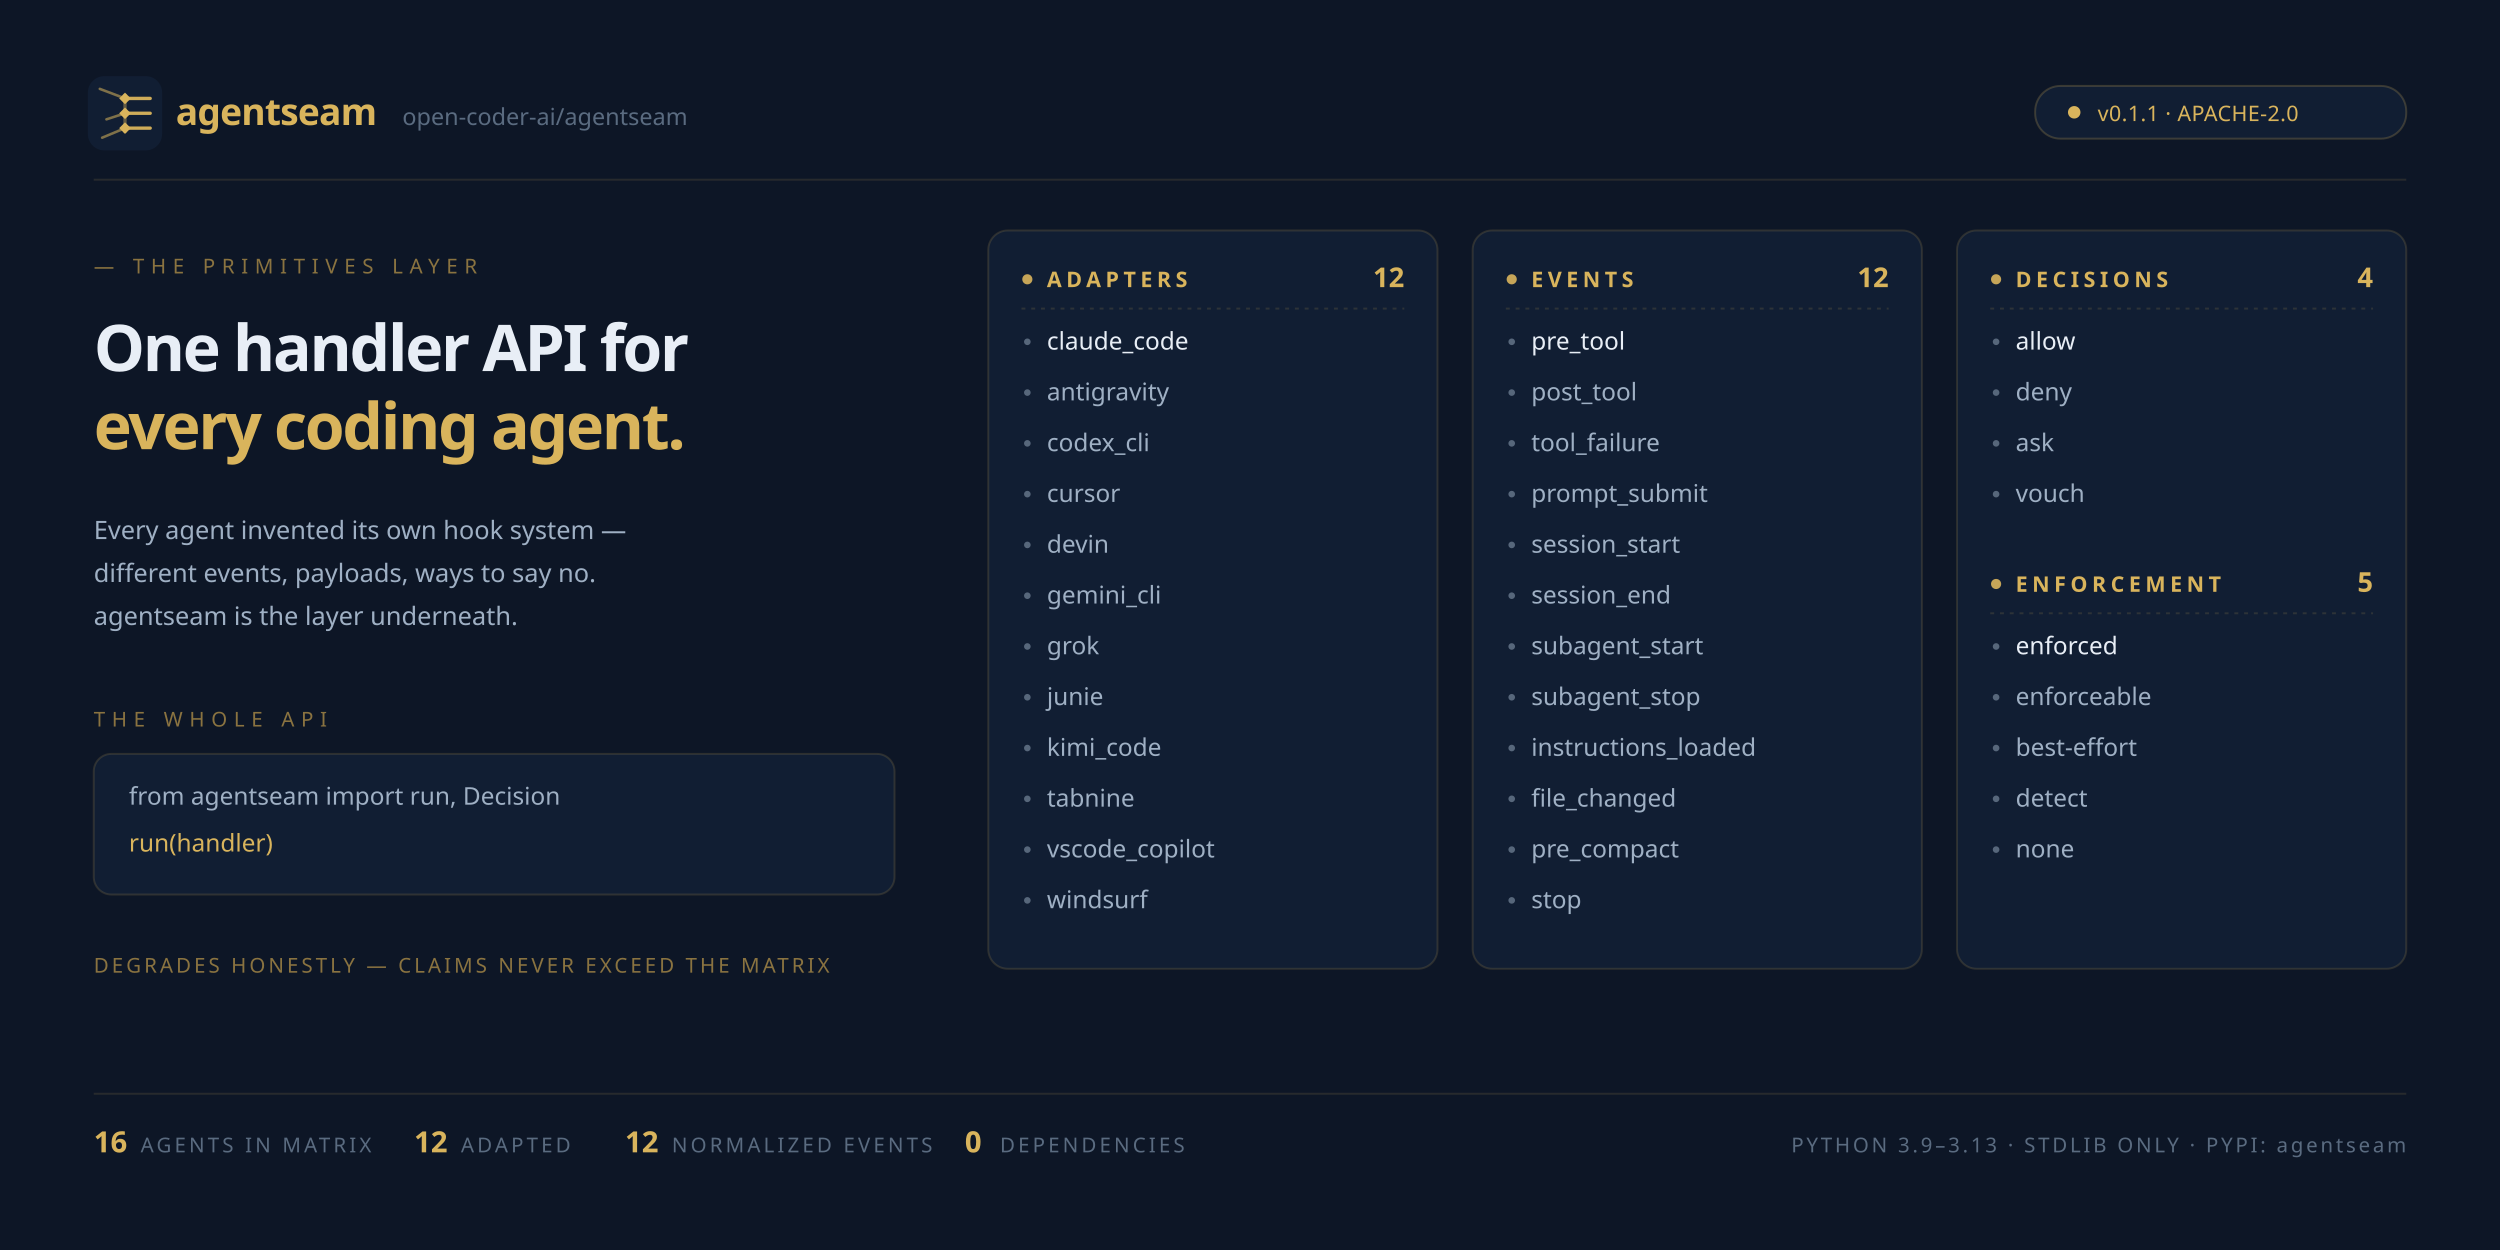
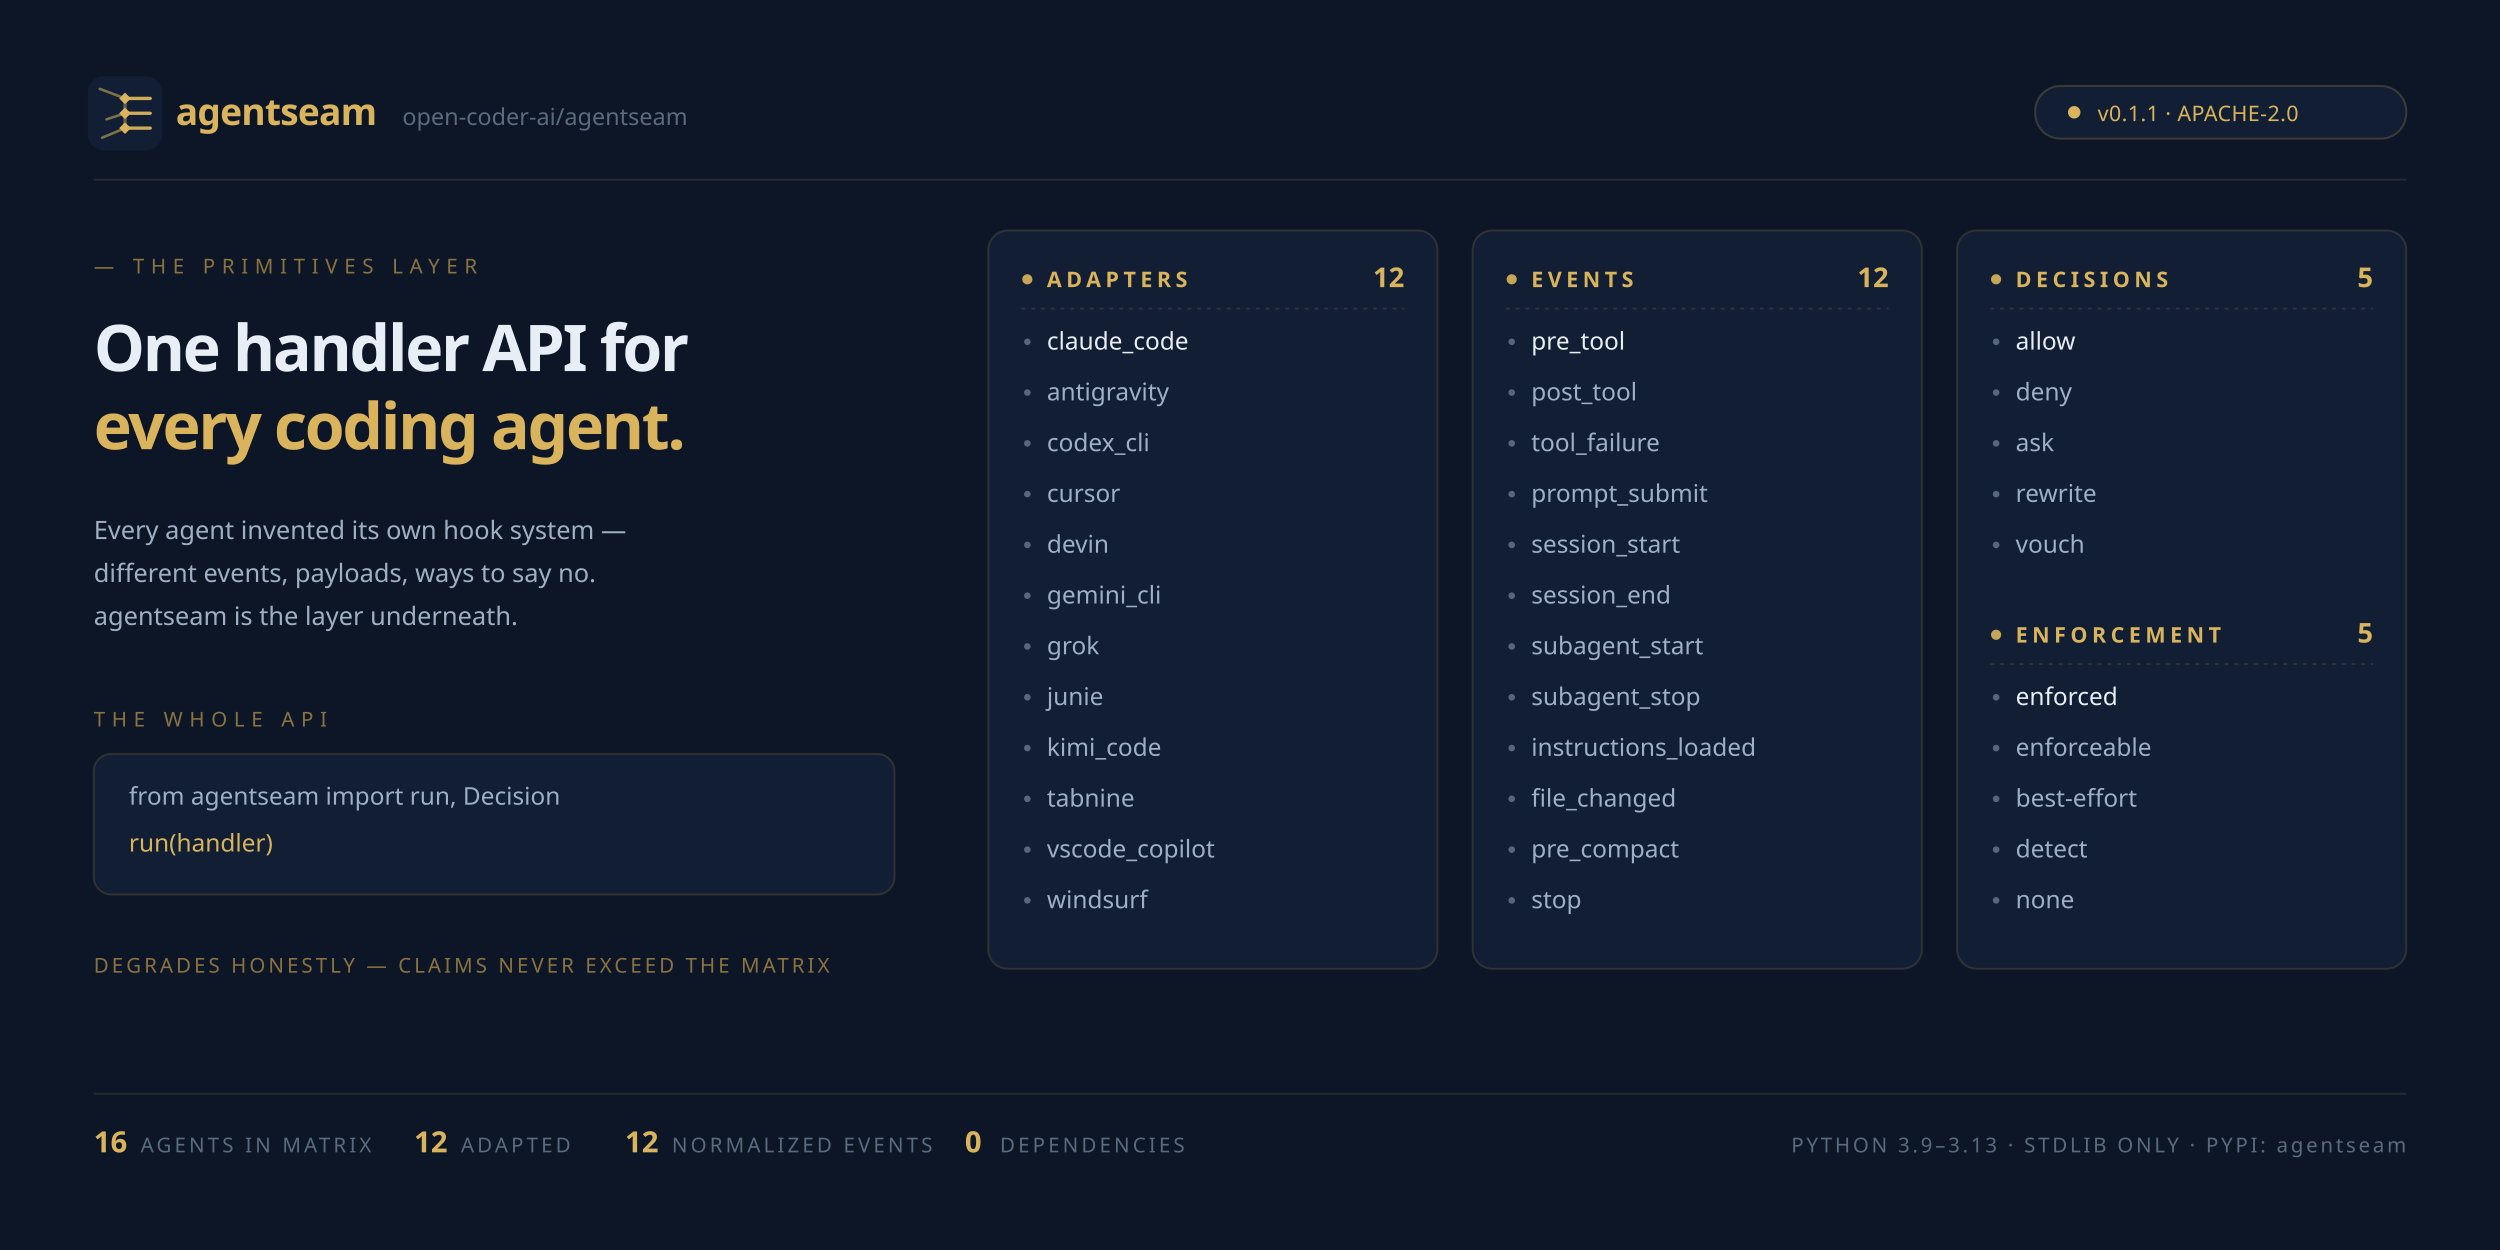
- <svg xmlns="http://www.w3.org/2000/svg" width="1280" height="640" viewBox="0 0 1280 640" role="img" aria-label="agentseam — the primitives layer for every coding agent: one handler API over per-agent hooks, instruction files, plugin packaging, and config. 12 adapters (claude_code, antigravity, codex_cli, cursor, devin, gemini_cli, grok, junie, kimi_code, tabnine, vscode_copilot, windsurf); 12 normalized events (pre_tool, post_tool, tool_failure, prompt_submit, session_start, session_end, subagent_start, subagent_stop, instructions_loaded, file_changed, pre_compact, stop); 4 decision outcomes (allow, deny, ask, vouch); and the 5 honest enforcement levels a consumer may claim (enforced, enforceable, best-effort, detect, none). 16 agents in the capability matrix, 12 adapted, zero dependencies, Apache-2.0, version 0.1.1.">
+ <svg xmlns="http://www.w3.org/2000/svg" width="1280" height="640" viewBox="0 0 1280 640" role="img" aria-label="agentseam — the primitives layer for every coding agent: one handler API over per-agent hooks, instruction files, plugin packaging, and config. 12 adapters (claude_code, antigravity, codex_cli, cursor, devin, gemini_cli, grok, junie, kimi_code, tabnine, vscode_copilot, windsurf); 12 normalized events (pre_tool, post_tool, tool_failure, prompt_submit, session_start, session_end, subagent_start, subagent_stop, instructions_loaded, file_changed, pre_compact, stop); 5 decision outcomes (allow, deny, ask, rewrite, vouch); and the 5 honest enforcement levels a consumer may claim (enforced, enforceable, best-effort, detect, none). 16 agents in the capability matrix, 12 adapted, zero dependencies, Apache-2.0, version 0.1.1.">
  <rect width="1280" height="640" fill="#0D1626" />
  <rect x="45.0" y="39.0" width="38" height="38" rx="8.4" fill="#111E33" />
  <line x1="51.1" y1="45.5" x2="64.0" y2="50.4" stroke="#D9B45C" stroke-width="1.33" stroke-opacity="0.55" stroke-linecap="round" />
  <line x1="64.0" y1="50.4" x2="76.9" y2="50.4" stroke="#D9B45C" stroke-width="1.71" stroke-opacity="0.95" stroke-linecap="round" />
  <line x1="54.5" y1="61.1" x2="64.0" y2="58.0" stroke="#D9B45C" stroke-width="1.33" stroke-opacity="0.55" stroke-linecap="round" />
  <line x1="64.0" y1="58.0" x2="76.9" y2="58.0" stroke="#D9B45C" stroke-width="1.71" stroke-opacity="0.95" stroke-linecap="round" />
  <line x1="52.3" y1="70.5" x2="64.0" y2="65.6" stroke="#D9B45C" stroke-width="1.33" stroke-opacity="0.55" stroke-linecap="round" />
  <line x1="64.0" y1="65.6" x2="76.9" y2="65.6" stroke="#D9B45C" stroke-width="1.71" stroke-opacity="0.95" stroke-linecap="round" />
  <line x1="64.0" y1="48.1" x2="64.0" y2="67.9" stroke="#D9B45C" stroke-width="1.71" stroke-opacity="0.42" />
  <rect x="61.9" y="48.3" width="4.2" height="4.2" transform="rotate(45 64.0 50.4)" fill="#D9B45C" />
  <rect x="61.9" y="55.9" width="4.2" height="4.2" transform="rotate(45 64.0 58.0)" fill="#D9B45C" />
  <rect x="61.9" y="63.5" width="4.2" height="4.2" transform="rotate(45 64.0 65.6)" fill="#D9B45C" />
  <text x="90" y="64" font-family="Geist Mono" font-size="19" font-weight="700" letter-spacing="-0.4" fill="#D9B45C">agentseam</text>
  <text x="206" y="64" font-family="Geist Mono" font-size="12" fill="#5A6B80">open-coder-ai/agentseam</text>
  <rect x="1042" y="44" width="190" height="27" rx="13" fill="#111E33" stroke="#D9B45C" stroke-opacity="0.22" />
  <circle cx="1062" cy="57.5" r="3.2" fill="#D9B45C" />
  <text x="1074" y="62" font-family="Geist Mono" font-size="11" letter-spacing="0.2" fill="#D9B45C">v0.1.1 · APACHE-2.0</text>
  <line x1="48" y1="92" x2="1232" y2="92" stroke="#D9B45C" stroke-opacity="0.13" stroke-width="1" />
  <text x="48" y="140" font-family="Geist Mono" font-size="10.5" letter-spacing="3.4" fill="#8A7340">— THE PRIMITIVES LAYER</text>
  <text x="48" y="190" font-family="Geist Mono" font-size="33" font-weight="700" letter-spacing="-1.2" fill="#E8EEF6">One handler API for</text>
  <text x="48" y="230" font-family="Geist Mono" font-size="33" font-weight="700" letter-spacing="-1.2" fill="#D9B45C">every coding agent.</text>
  <text x="48" y="276" font-family="Geist Mono" font-size="13" fill="#9FB0C4">Every agent invented its own hook system —</text>
  <text x="48" y="298" font-family="Geist Mono" font-size="13" fill="#9FB0C4">different events, payloads, ways to say no.</text>
  <text x="48" y="320" font-family="Geist Mono" font-size="13" fill="#9FB0C4">agentseam is the layer underneath.</text>
  <text x="48" y="372" font-family="Geist Mono" font-size="10.5" letter-spacing="3.4" fill="#8A7340">THE WHOLE API</text>
  <rect x="48" y="386" width="410" height="72" rx="9" fill="#111E33" stroke="#D9B45C" stroke-opacity="0.16" />
  <text x="66" y="412" font-family="Geist Mono" font-size="12.5" fill="#9FB0C4">from agentseam import run, Decision</text>
  <text x="66" y="436" font-family="Geist Mono" font-size="12.5" fill="#D9B45C">run(handler)</text>
  <text x="48" y="498" font-family="Geist Mono" font-size="10.5" letter-spacing="1.55" fill="#8A7340">DEGRADES HONESTLY — CLAIMS NEVER EXCEED THE MATRIX</text>
  <rect x="506" y="118" width="230" height="378" rx="10" fill="#111E33" stroke="#D9B45C" stroke-opacity="0.16" stroke-width="1" />
  <circle cx="526" cy="143" r="2.6" fill="#D9B45C" fill-opacity="0.9" />
  <text x="536" y="147" font-family="Geist Mono" font-size="11" font-weight="700" letter-spacing="2.3" fill="#D9B45C">ADAPTERS</text>
  <text x="719" y="147" font-family="Geist Mono" font-size="14" font-weight="700" text-anchor="end" fill="#D9B45C">12</text>
  <line x1="523" y1="158" x2="719" y2="158" stroke="#D9B45C" stroke-opacity="0.14" stroke-width="1" stroke-dasharray="2 3" />
  <circle cx="526" cy="175" r="1.7" fill="#9FB0C4" fill-opacity="0.5" />
  <text x="536" y="179" font-family="Geist Mono" font-size="12.5" fill="#E8EEF6">claude_code</text>
  <circle cx="526" cy="201" r="1.7" fill="#9FB0C4" fill-opacity="0.5" />
  <text x="536" y="205" font-family="Geist Mono" font-size="12.5" fill="#9FB0C4">antigravity</text>
  <circle cx="526" cy="227" r="1.7" fill="#9FB0C4" fill-opacity="0.5" />
  <text x="536" y="231" font-family="Geist Mono" font-size="12.5" fill="#9FB0C4">codex_cli</text>
  <circle cx="526" cy="253" r="1.7" fill="#9FB0C4" fill-opacity="0.5" />
  <text x="536" y="257" font-family="Geist Mono" font-size="12.5" fill="#9FB0C4">cursor</text>
  <circle cx="526" cy="279" r="1.7" fill="#9FB0C4" fill-opacity="0.5" />
  <text x="536" y="283" font-family="Geist Mono" font-size="12.5" fill="#9FB0C4">devin</text>
  <circle cx="526" cy="305" r="1.7" fill="#9FB0C4" fill-opacity="0.5" />
  <text x="536" y="309" font-family="Geist Mono" font-size="12.5" fill="#9FB0C4">gemini_cli</text>
  <circle cx="526" cy="331" r="1.7" fill="#9FB0C4" fill-opacity="0.5" />
  <text x="536" y="335" font-family="Geist Mono" font-size="12.5" fill="#9FB0C4">grok</text>
  <circle cx="526" cy="357" r="1.7" fill="#9FB0C4" fill-opacity="0.5" />
  <text x="536" y="361" font-family="Geist Mono" font-size="12.5" fill="#9FB0C4">junie</text>
  <circle cx="526" cy="383" r="1.7" fill="#9FB0C4" fill-opacity="0.5" />
  <text x="536" y="387" font-family="Geist Mono" font-size="12.5" fill="#9FB0C4">kimi_code</text>
  <circle cx="526" cy="409" r="1.7" fill="#9FB0C4" fill-opacity="0.5" />
  <text x="536" y="413" font-family="Geist Mono" font-size="12.5" fill="#9FB0C4">tabnine</text>
  <circle cx="526" cy="435" r="1.7" fill="#9FB0C4" fill-opacity="0.5" />
  <text x="536" y="439" font-family="Geist Mono" font-size="12.5" fill="#9FB0C4">vscode_copilot</text>
  <circle cx="526" cy="461" r="1.7" fill="#9FB0C4" fill-opacity="0.5" />
  <text x="536" y="465" font-family="Geist Mono" font-size="12.5" fill="#9FB0C4">windsurf</text>
  <rect x="754" y="118" width="230" height="378" rx="10" fill="#111E33" stroke="#D9B45C" stroke-opacity="0.16" stroke-width="1" />
  <circle cx="774" cy="143" r="2.6" fill="#D9B45C" fill-opacity="0.9" />
  <text x="784" y="147" font-family="Geist Mono" font-size="11" font-weight="700" letter-spacing="2.3" fill="#D9B45C">EVENTS</text>
  <text x="967" y="147" font-family="Geist Mono" font-size="14" font-weight="700" text-anchor="end" fill="#D9B45C">12</text>
  <line x1="771" y1="158" x2="967" y2="158" stroke="#D9B45C" stroke-opacity="0.14" stroke-width="1" stroke-dasharray="2 3" />
  <circle cx="774" cy="175" r="1.7" fill="#9FB0C4" fill-opacity="0.5" />
  <text x="784" y="179" font-family="Geist Mono" font-size="12.5" fill="#E8EEF6">pre_tool</text>
  <circle cx="774" cy="201" r="1.7" fill="#9FB0C4" fill-opacity="0.5" />
  <text x="784" y="205" font-family="Geist Mono" font-size="12.5" fill="#9FB0C4">post_tool</text>
  <circle cx="774" cy="227" r="1.7" fill="#9FB0C4" fill-opacity="0.5" />
  <text x="784" y="231" font-family="Geist Mono" font-size="12.5" fill="#9FB0C4">tool_failure</text>
  <circle cx="774" cy="253" r="1.7" fill="#9FB0C4" fill-opacity="0.5" />
  <text x="784" y="257" font-family="Geist Mono" font-size="12.5" fill="#9FB0C4">prompt_submit</text>
  <circle cx="774" cy="279" r="1.7" fill="#9FB0C4" fill-opacity="0.5" />
  <text x="784" y="283" font-family="Geist Mono" font-size="12.5" fill="#9FB0C4">session_start</text>
  <circle cx="774" cy="305" r="1.7" fill="#9FB0C4" fill-opacity="0.5" />
  <text x="784" y="309" font-family="Geist Mono" font-size="12.5" fill="#9FB0C4">session_end</text>
  <circle cx="774" cy="331" r="1.7" fill="#9FB0C4" fill-opacity="0.5" />
  <text x="784" y="335" font-family="Geist Mono" font-size="12.5" fill="#9FB0C4">subagent_start</text>
  <circle cx="774" cy="357" r="1.7" fill="#9FB0C4" fill-opacity="0.5" />
  <text x="784" y="361" font-family="Geist Mono" font-size="12.5" fill="#9FB0C4">subagent_stop</text>
  <circle cx="774" cy="383" r="1.7" fill="#9FB0C4" fill-opacity="0.5" />
  <text x="784" y="387" font-family="Geist Mono" font-size="12.5" fill="#9FB0C4">instructions_loaded</text>
  <circle cx="774" cy="409" r="1.7" fill="#9FB0C4" fill-opacity="0.5" />
  <text x="784" y="413" font-family="Geist Mono" font-size="12.5" fill="#9FB0C4">file_changed</text>
  <circle cx="774" cy="435" r="1.7" fill="#9FB0C4" fill-opacity="0.5" />
  <text x="784" y="439" font-family="Geist Mono" font-size="12.5" fill="#9FB0C4">pre_compact</text>
  <circle cx="774" cy="461" r="1.7" fill="#9FB0C4" fill-opacity="0.5" />
  <text x="784" y="465" font-family="Geist Mono" font-size="12.5" fill="#9FB0C4">stop</text>
  <rect x="1002" y="118" width="230" height="378" rx="10" fill="#111E33" stroke="#D9B45C" stroke-opacity="0.16" stroke-width="1" />
  <circle cx="1022" cy="143" r="2.6" fill="#D9B45C" fill-opacity="0.9" />
  <text x="1032" y="147" font-family="Geist Mono" font-size="11" font-weight="700" letter-spacing="2.3" fill="#D9B45C">DECISIONS</text>
-   <text x="1215" y="147" font-family="Geist Mono" font-size="14" font-weight="700" text-anchor="end" fill="#D9B45C">4</text>
+   <text x="1215" y="147" font-family="Geist Mono" font-size="14" font-weight="700" text-anchor="end" fill="#D9B45C">5</text>
  <line x1="1019" y1="158" x2="1215" y2="158" stroke="#D9B45C" stroke-opacity="0.14" stroke-width="1" stroke-dasharray="2 3" />
  <circle cx="1022" cy="175" r="1.7" fill="#9FB0C4" fill-opacity="0.5" />
  <text x="1032" y="179" font-family="Geist Mono" font-size="12.5" fill="#E8EEF6">allow</text>
  <circle cx="1022" cy="201" r="1.7" fill="#9FB0C4" fill-opacity="0.5" />
  <text x="1032" y="205" font-family="Geist Mono" font-size="12.5" fill="#9FB0C4">deny</text>
  <circle cx="1022" cy="227" r="1.7" fill="#9FB0C4" fill-opacity="0.5" />
  <text x="1032" y="231" font-family="Geist Mono" font-size="12.5" fill="#9FB0C4">ask</text>
  <circle cx="1022" cy="253" r="1.7" fill="#9FB0C4" fill-opacity="0.5" />
-   <text x="1032" y="257" font-family="Geist Mono" font-size="12.5" fill="#9FB0C4">vouch</text>
-   <circle cx="1022" cy="299" r="2.6" fill="#D9B45C" fill-opacity="0.9" />
-   <text x="1032" y="303" font-family="Geist Mono" font-size="11" font-weight="700" letter-spacing="2.3" fill="#D9B45C">ENFORCEMENT</text>
-   <text x="1215" y="303" font-family="Geist Mono" font-size="14" font-weight="700" text-anchor="end" fill="#D9B45C">5</text>
-   <line x1="1019" y1="314" x2="1215" y2="314" stroke="#D9B45C" stroke-opacity="0.14" stroke-width="1" stroke-dasharray="2 3" />
-   <circle cx="1022" cy="331" r="1.7" fill="#9FB0C4" fill-opacity="0.5" />
-   <text x="1032" y="335" font-family="Geist Mono" font-size="12.5" fill="#E8EEF6">enforced</text>
+   <text x="1032" y="257" font-family="Geist Mono" font-size="12.5" fill="#9FB0C4">rewrite</text>
+   <circle cx="1022" cy="279" r="1.7" fill="#9FB0C4" fill-opacity="0.5" />
+   <text x="1032" y="283" font-family="Geist Mono" font-size="12.5" fill="#9FB0C4">vouch</text>
+   <circle cx="1022" cy="325" r="2.6" fill="#D9B45C" fill-opacity="0.9" />
+   <text x="1032" y="329" font-family="Geist Mono" font-size="11" font-weight="700" letter-spacing="2.3" fill="#D9B45C">ENFORCEMENT</text>
+   <text x="1215" y="329" font-family="Geist Mono" font-size="14" font-weight="700" text-anchor="end" fill="#D9B45C">5</text>
+   <line x1="1019" y1="340" x2="1215" y2="340" stroke="#D9B45C" stroke-opacity="0.14" stroke-width="1" stroke-dasharray="2 3" />
  <circle cx="1022" cy="357" r="1.7" fill="#9FB0C4" fill-opacity="0.5" />
-   <text x="1032" y="361" font-family="Geist Mono" font-size="12.5" fill="#9FB0C4">enforceable</text>
+   <text x="1032" y="361" font-family="Geist Mono" font-size="12.5" fill="#E8EEF6">enforced</text>
  <circle cx="1022" cy="383" r="1.7" fill="#9FB0C4" fill-opacity="0.5" />
-   <text x="1032" y="387" font-family="Geist Mono" font-size="12.5" fill="#9FB0C4">best-effort</text>
+   <text x="1032" y="387" font-family="Geist Mono" font-size="12.5" fill="#9FB0C4">enforceable</text>
  <circle cx="1022" cy="409" r="1.7" fill="#9FB0C4" fill-opacity="0.5" />
-   <text x="1032" y="413" font-family="Geist Mono" font-size="12.5" fill="#9FB0C4">detect</text>
+   <text x="1032" y="413" font-family="Geist Mono" font-size="12.5" fill="#9FB0C4">best-effort</text>
  <circle cx="1022" cy="435" r="1.7" fill="#9FB0C4" fill-opacity="0.5" />
-   <text x="1032" y="439" font-family="Geist Mono" font-size="12.5" fill="#9FB0C4">none</text>
+   <text x="1032" y="439" font-family="Geist Mono" font-size="12.5" fill="#9FB0C4">detect</text>
+   <circle cx="1022" cy="461" r="1.7" fill="#9FB0C4" fill-opacity="0.5" />
+   <text x="1032" y="465" font-family="Geist Mono" font-size="12.5" fill="#9FB0C4">none</text>
  <line x1="48" y1="560" x2="1232" y2="560" stroke="#D9B45C" stroke-opacity="0.13" stroke-width="1" />
  <text x="48" y="590" font-family="Geist Mono" font-size="15" font-weight="700" fill="#D9B45C">16</text>
  <text x="72" y="590" font-family="Geist Mono" font-size="10.5" letter-spacing="1.6" fill="#5A6B80">AGENTS IN MATRIX</text>
  <text x="212" y="590" font-family="Geist Mono" font-size="15" font-weight="700" fill="#D9B45C">12</text>
  <text x="236" y="590" font-family="Geist Mono" font-size="10.5" letter-spacing="1.6" fill="#5A6B80">ADAPTED</text>
  <text x="320" y="590" font-family="Geist Mono" font-size="15" font-weight="700" fill="#D9B45C">12</text>
  <text x="344" y="590" font-family="Geist Mono" font-size="10.5" letter-spacing="1.6" fill="#5A6B80">NORMALIZED EVENTS</text>
  <text x="494" y="590" font-family="Geist Mono" font-size="15" font-weight="700" fill="#D9B45C">0</text>
  <text x="512" y="590" font-family="Geist Mono" font-size="10.5" letter-spacing="1.6" fill="#5A6B80">DEPENDENCIES</text>
  <text x="1232" y="590" font-family="Geist Mono" font-size="10.5" letter-spacing="1.4" text-anchor="end" fill="#5A6B80">PYTHON 3.9–3.13 · STDLIB ONLY · PYPI: agentseam</text>
</svg>
